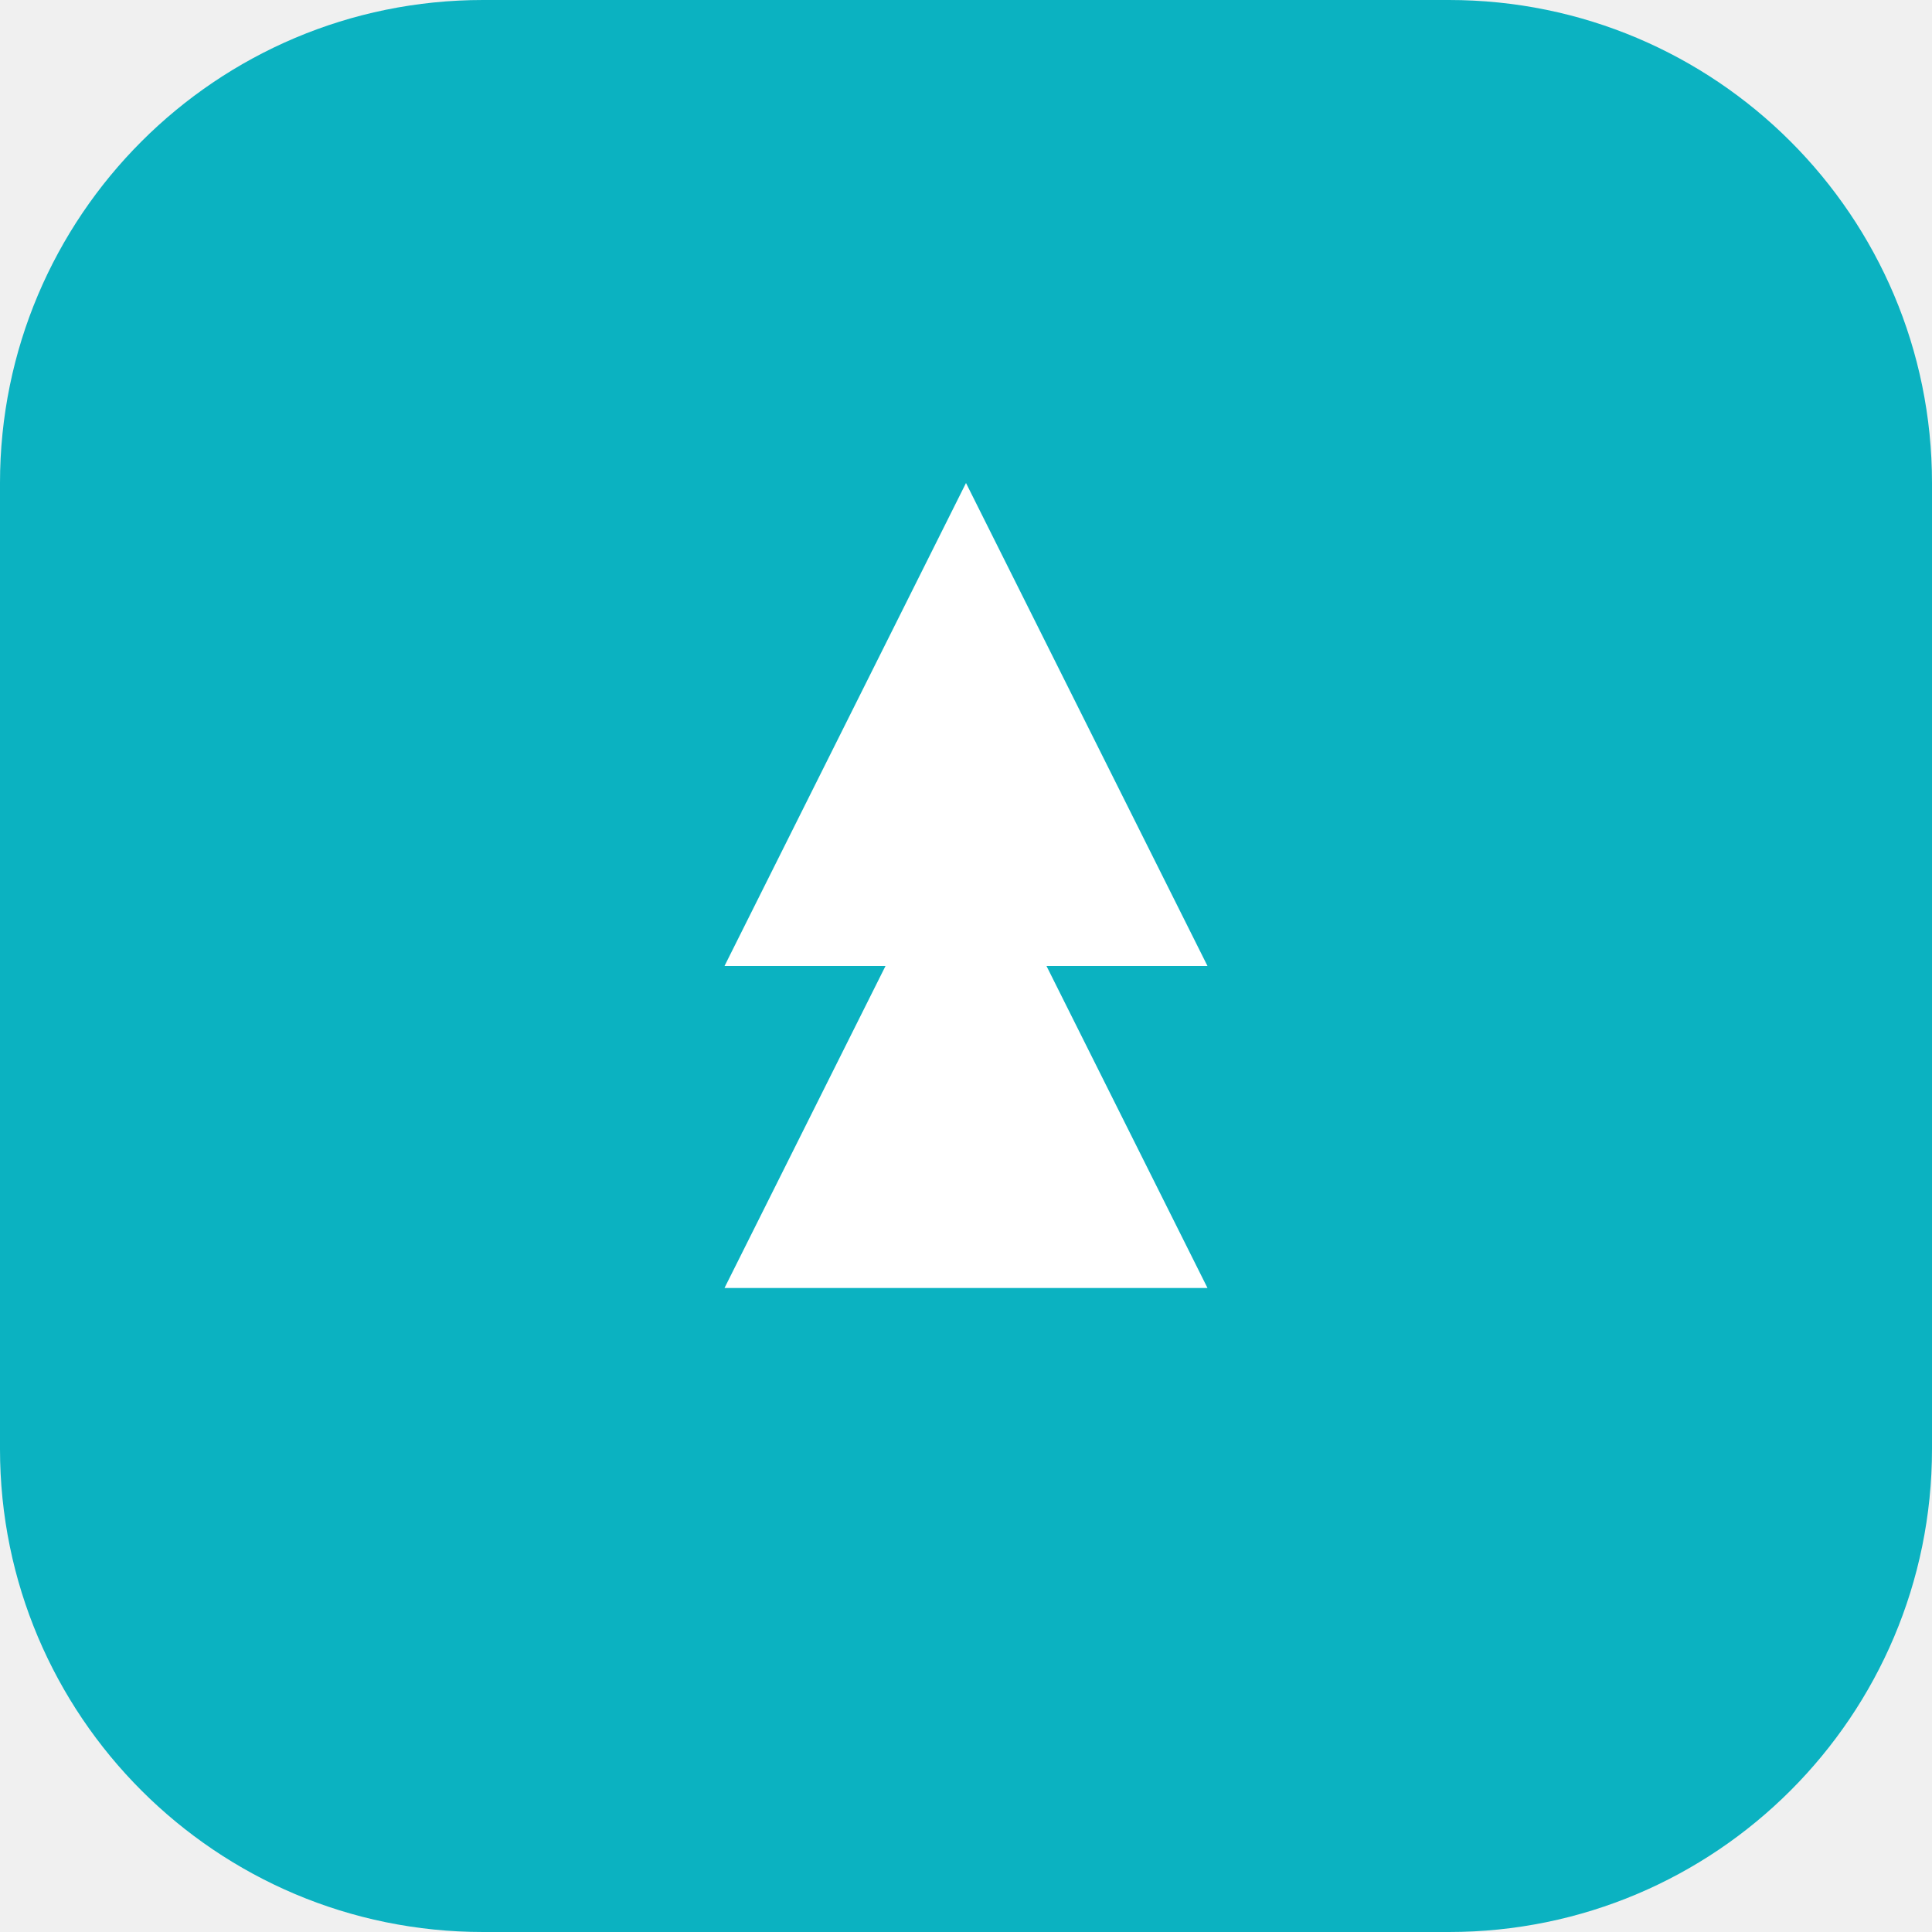
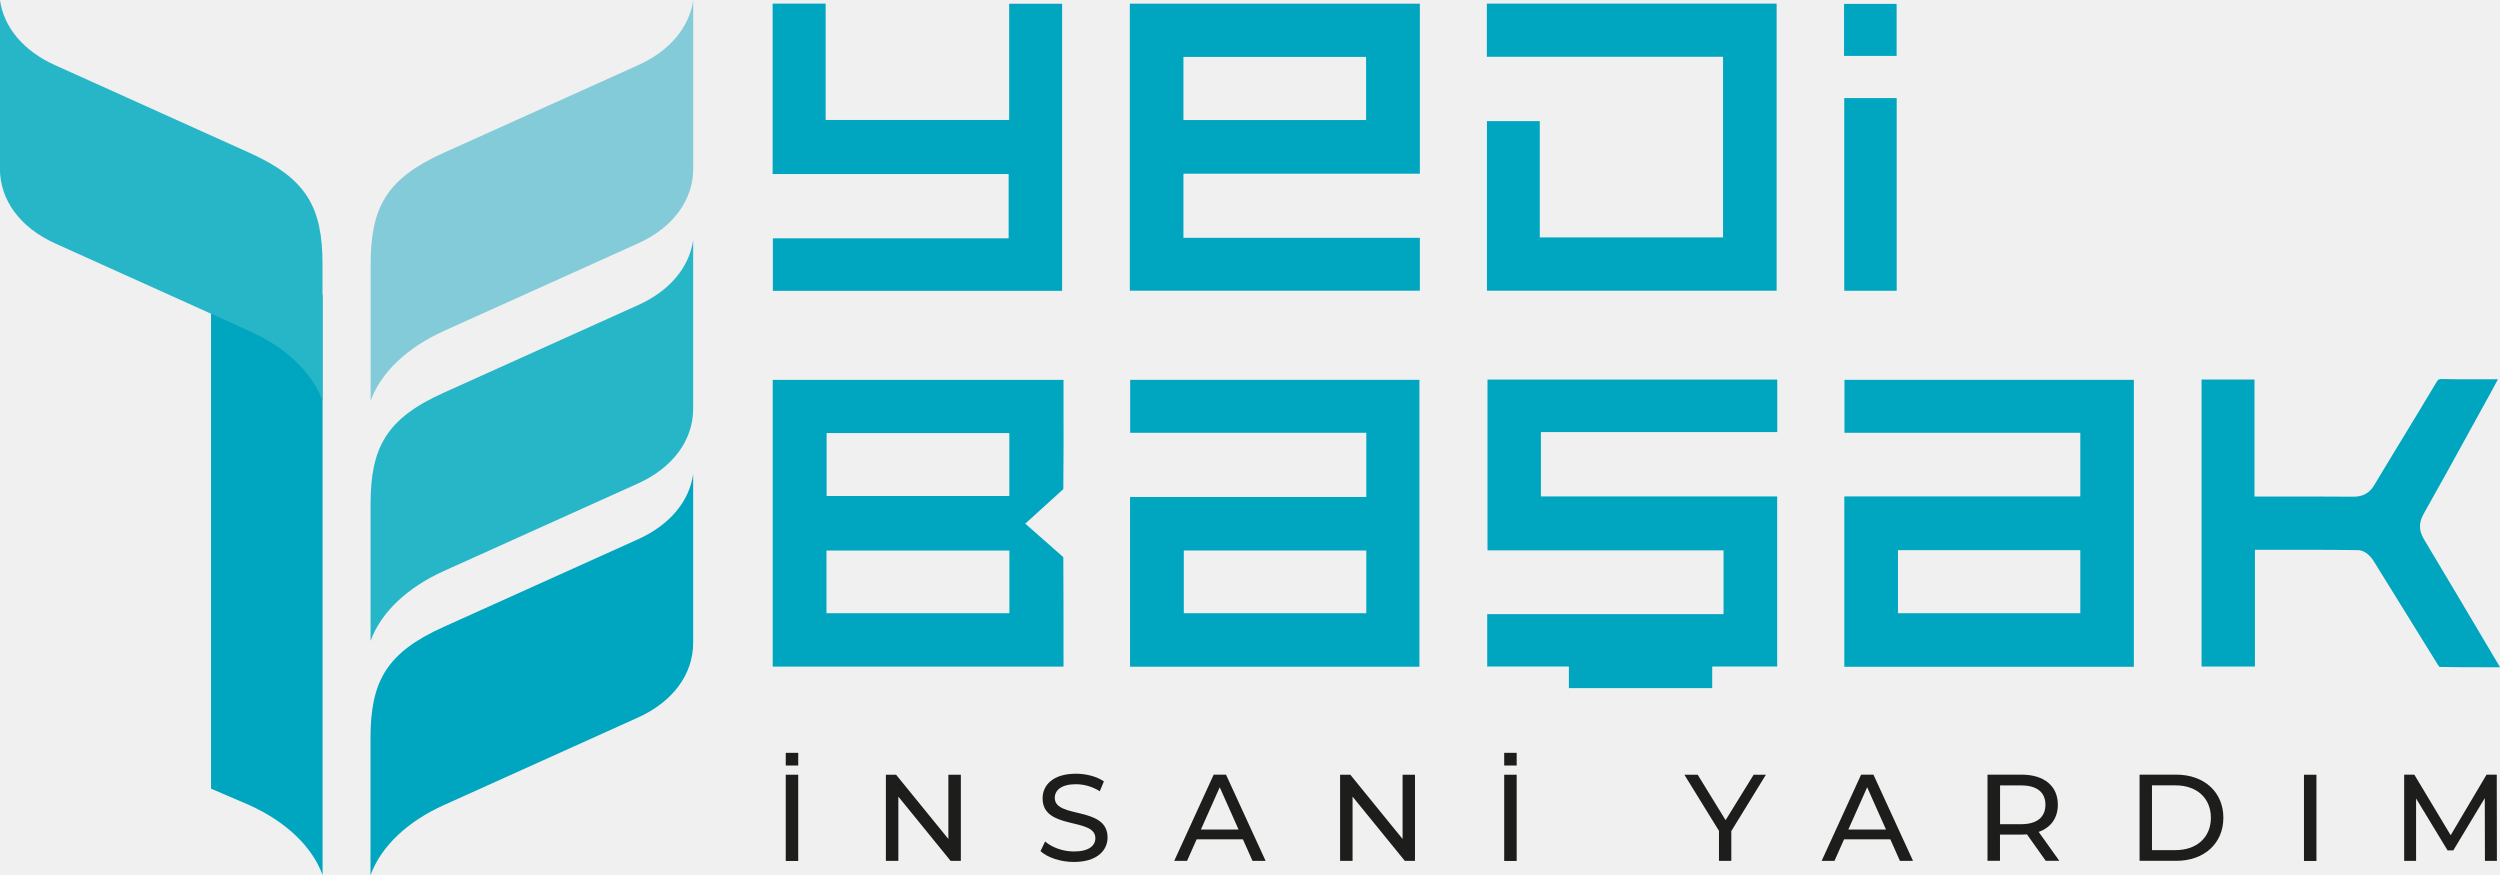
- <svg xmlns="http://www.w3.org/2000/svg" width="48" height="48" viewBox="0 0 48 48" fill="none">
-   <rect width="48" height="48" rx="12" fill="#0BB2C1" />
-   <path d="M24 12L30 24H18L24 12Z" fill="#fff" />
-   <path d="M18 32L24 20L30 32H18Z" fill="#fff" />
+ <svg xmlns="http://www.w3.org/2000/svg" width="220" height="77" viewBox="0 0 220 77" fill="none">
+   <g clip-path="url(#clip0_268_3243)">
+     <path fill-rule="evenodd" clip-rule="evenodd" d="M28.387 25.943V77C27.451 74.455 25.126 72.291 21.932 70.844L18.572 69.404V19.956L28.387 25.943Z" fill="#00A5BF" />
+     <path fill-rule="evenodd" clip-rule="evenodd" d="M28.388 35.279C27.451 32.728 25.126 30.564 21.933 29.124L4.868 21.428C1.767 20.031 -0.006 17.605 -0.006 14.842V0C0.335 2.401 2.053 4.471 4.824 5.725L21.963 13.452C27.011 15.728 28.381 18.266 28.381 23.268V35.279H28.388Z" fill="#26B6C7" />
+     <path fill-rule="evenodd" clip-rule="evenodd" d="M32.61 77C33.547 74.456 35.872 72.285 39.065 70.845L56.13 63.149C59.23 61.752 60.998 59.326 60.998 56.564V41.721C60.657 44.122 58.939 46.193 56.167 47.446L39.028 55.173C33.981 57.449 32.604 59.981 32.604 64.989V77H32.61Z" fill="#00A5BF" />
+     <path fill-rule="evenodd" clip-rule="evenodd" d="M32.61 56.401C33.541 53.851 35.872 51.687 39.065 50.246L56.13 42.551C59.231 41.154 60.998 38.728 60.998 35.965V21.123C60.657 23.523 58.939 25.594 56.167 26.841L39.028 34.568C33.981 36.844 32.61 39.383 32.61 44.39V56.401Z" fill="#26B6C7" />
+     <path fill-rule="evenodd" clip-rule="evenodd" d="M32.61 35.279C33.547 32.728 35.872 30.564 39.065 29.124L56.13 21.428C59.231 20.031 61.004 17.605 61.004 14.842V0C60.663 2.401 58.945 4.471 56.174 5.725L39.034 13.452C33.987 15.728 32.617 18.266 32.617 23.268V35.279H32.61Z" fill="#84CBDA" />
+     <path d="M93.571 49.042C93.589 51.768 93.589 54.73 93.589 57.486V58.659H67.999V33.427H93.589V35.198C93.596 37.58 93.602 40.623 93.571 43.043L90.222 46.08L93.577 49.036L93.571 49.042ZM72.73 53.963H88.827V48.444H72.73V53.963ZM72.742 43.648H88.821V38.11H72.742V43.648Z" fill="#00A5BF" />
+     <path d="M162.301 58.671V43.685H183.068V38.085H162.313V33.427H187.78V58.678H162.301V58.671ZM167.02 53.963H183.068V48.413H167.02V53.963Z" fill="#00A5BF" />
+     <path d="M99.443 58.671V43.735H120.235V38.085H99.456V33.427H124.91V58.671H99.443ZM104.174 53.963H120.235V48.444H104.174V53.963Z" fill="#00A5BF" />
+     <path d="M138.062 60.555V58.653H130.875V54.044H151.673V48.431H130.9V33.402H156.398V38.023H135.6V43.686H156.392V58.653H150.675V60.555H138.062Z" fill="#00A5BF" />
+     <path d="M218.375 58.715C217.129 58.715 215.901 58.715 214.674 58.69L214.543 58.515C213.632 57.05 212.727 55.584 211.821 54.119C210.841 52.535 209.868 50.951 208.882 49.373C208.746 49.148 208.237 48.425 207.493 48.412C205.924 48.388 204.355 48.381 202.774 48.381H198.434V58.653H193.74V33.402H198.396V43.698H204.461C205.341 43.698 206.216 43.698 207.096 43.71C207.952 43.71 208.516 43.386 208.932 42.694C209.762 41.303 210.606 39.919 211.449 38.534C212.441 36.9 213.433 35.273 214.413 33.626C214.562 33.377 214.618 33.358 214.891 33.358C215.846 33.377 216.769 33.377 217.7 33.377H219.82C219.572 33.832 219.337 34.281 219.095 34.717L217.948 36.8C216.428 39.569 214.853 42.432 213.278 45.226C212.72 46.217 212.993 46.934 213.34 47.508C215.256 50.707 217.16 53.919 219.064 57.131L220.006 58.721H218.382L218.375 58.715Z" fill="#00A5BF" />
+     <path d="M99.425 25.575V0.324H124.947V15.285H104.143V20.929H124.947V25.581H99.425V25.575ZM104.143 10.564H120.216V5.008H104.143V10.564Z" fill="#00A5BF" />
+     <path d="M68.011 25.594V20.973H88.759V15.316H67.992V0.318H72.656V10.558H88.809V0.33H93.466V25.594H68.011Z" fill="#00A5BF" />
+     <path d="M130.85 25.581V10.658H135.501V20.892H151.629V4.995H130.844V0.318H156.342V25.581H130.85Z" fill="#00A5BF" />
+     <path d="M166.908 8.631H162.295V25.587H166.908V8.631Z" fill="#00A5BF" />
+     <path d="M166.902 0.343H162.276V4.92H166.902V0.343Z" fill="#00A5BF" />
+     <path d="M70.243 68.176H69.146V75.765H70.243V68.176Z" fill="#1D1D1B" />
+     <path d="M70.243 66.249H69.146V67.365H70.243V66.249Z" fill="#1D1D1B" />
+     <path d="M133.467 68.176H132.37V75.765H133.467V68.176Z" fill="#1D1D1B" />
+     <path d="M133.467 66.249H132.37V67.365H133.467V66.249Z" fill="#1D1D1B" />
+     <path d="M84.555 68.176V75.759H83.656L79.055 70.103V75.759H77.957V68.176H78.856L83.457 73.832V68.176H84.555Z" fill="#1D1D1B" />
+     <path d="M91.568 74.892L91.971 74.05C92.541 74.555 93.515 74.93 94.501 74.93C95.828 74.93 96.392 74.418 96.392 73.757C96.392 71.905 91.748 73.077 91.748 70.259C91.748 69.086 92.665 68.088 94.681 68.088C95.58 68.088 96.51 68.325 97.142 68.762L96.783 69.629C96.113 69.205 95.357 69.011 94.681 69.011C93.379 69.011 92.82 69.554 92.82 70.215C92.82 72.067 97.465 70.907 97.465 73.695C97.465 74.855 96.522 75.853 94.495 75.853C93.323 75.853 92.176 75.46 91.562 74.898" fill="#1D1D1B" />
+     <path d="M109.377 73.863H105.303L104.46 75.759H103.331L106.804 68.169H107.889L111.374 75.759H110.22L109.377 73.863ZM108.992 72.996L107.337 69.279L105.681 72.996H108.992Z" fill="#1D1D1B" />
+     <path d="M124.519 68.176V75.759H123.626L119.025 70.103V75.759H117.928V68.176H118.827L123.428 73.832V68.176H124.519Z" fill="#1D1D1B" />
+     <path d="M152.355 73.134V75.759H151.27V73.115L148.225 68.176H149.397L151.853 72.173L154.321 68.176H155.399L152.355 73.134Z" fill="#1D1D1B" />
+     <path d="M166.35 73.863H162.276L161.433 75.759H160.304L163.777 68.169H164.862L168.347 75.759H167.194L166.35 73.863ZM165.966 72.996L164.31 69.279L162.655 72.996H165.966Z" fill="#1D1D1B" />
+     <path d="M180.029 75.759L178.374 73.427C178.219 73.439 178.057 73.445 177.89 73.445H175.999V75.753H174.901V68.169H177.89C179.887 68.169 181.09 69.167 181.09 70.814C181.09 71.986 180.476 72.828 179.403 73.208L181.22 75.753H180.029V75.759ZM179.998 70.82C179.998 69.735 179.267 69.117 177.865 69.117H176.005V72.529H177.865C179.267 72.529 179.998 71.899 179.998 70.814" fill="#1D1D1B" />
+     <path d="M188.283 68.169H191.513C193.975 68.169 195.656 69.71 195.656 71.961C195.656 74.212 193.981 75.753 191.513 75.753H188.283V68.163V68.169ZM191.445 74.811C193.343 74.811 194.558 73.663 194.558 71.961C194.558 70.258 193.343 69.111 191.445 69.111H189.374V74.811H191.445Z" fill="#1D1D1B" />
+     <path d="M203.847 68.176H202.749V75.765H203.847V68.176Z" fill="#1D1D1B" />
+     <path d="M218.673 75.759L218.661 70.234L215.889 74.836H215.387L212.615 70.265V75.759H211.567V68.169H212.46L215.659 73.501L218.816 68.169H219.715L219.727 75.759H218.673Z" fill="#1D1D1B" />
+   </g>
+   <defs>
+     <clipPath id="clip0_268_3243">
+       <rect width="220" height="77" fill="white" />
+     </clipPath>
+   </defs>
</svg>
